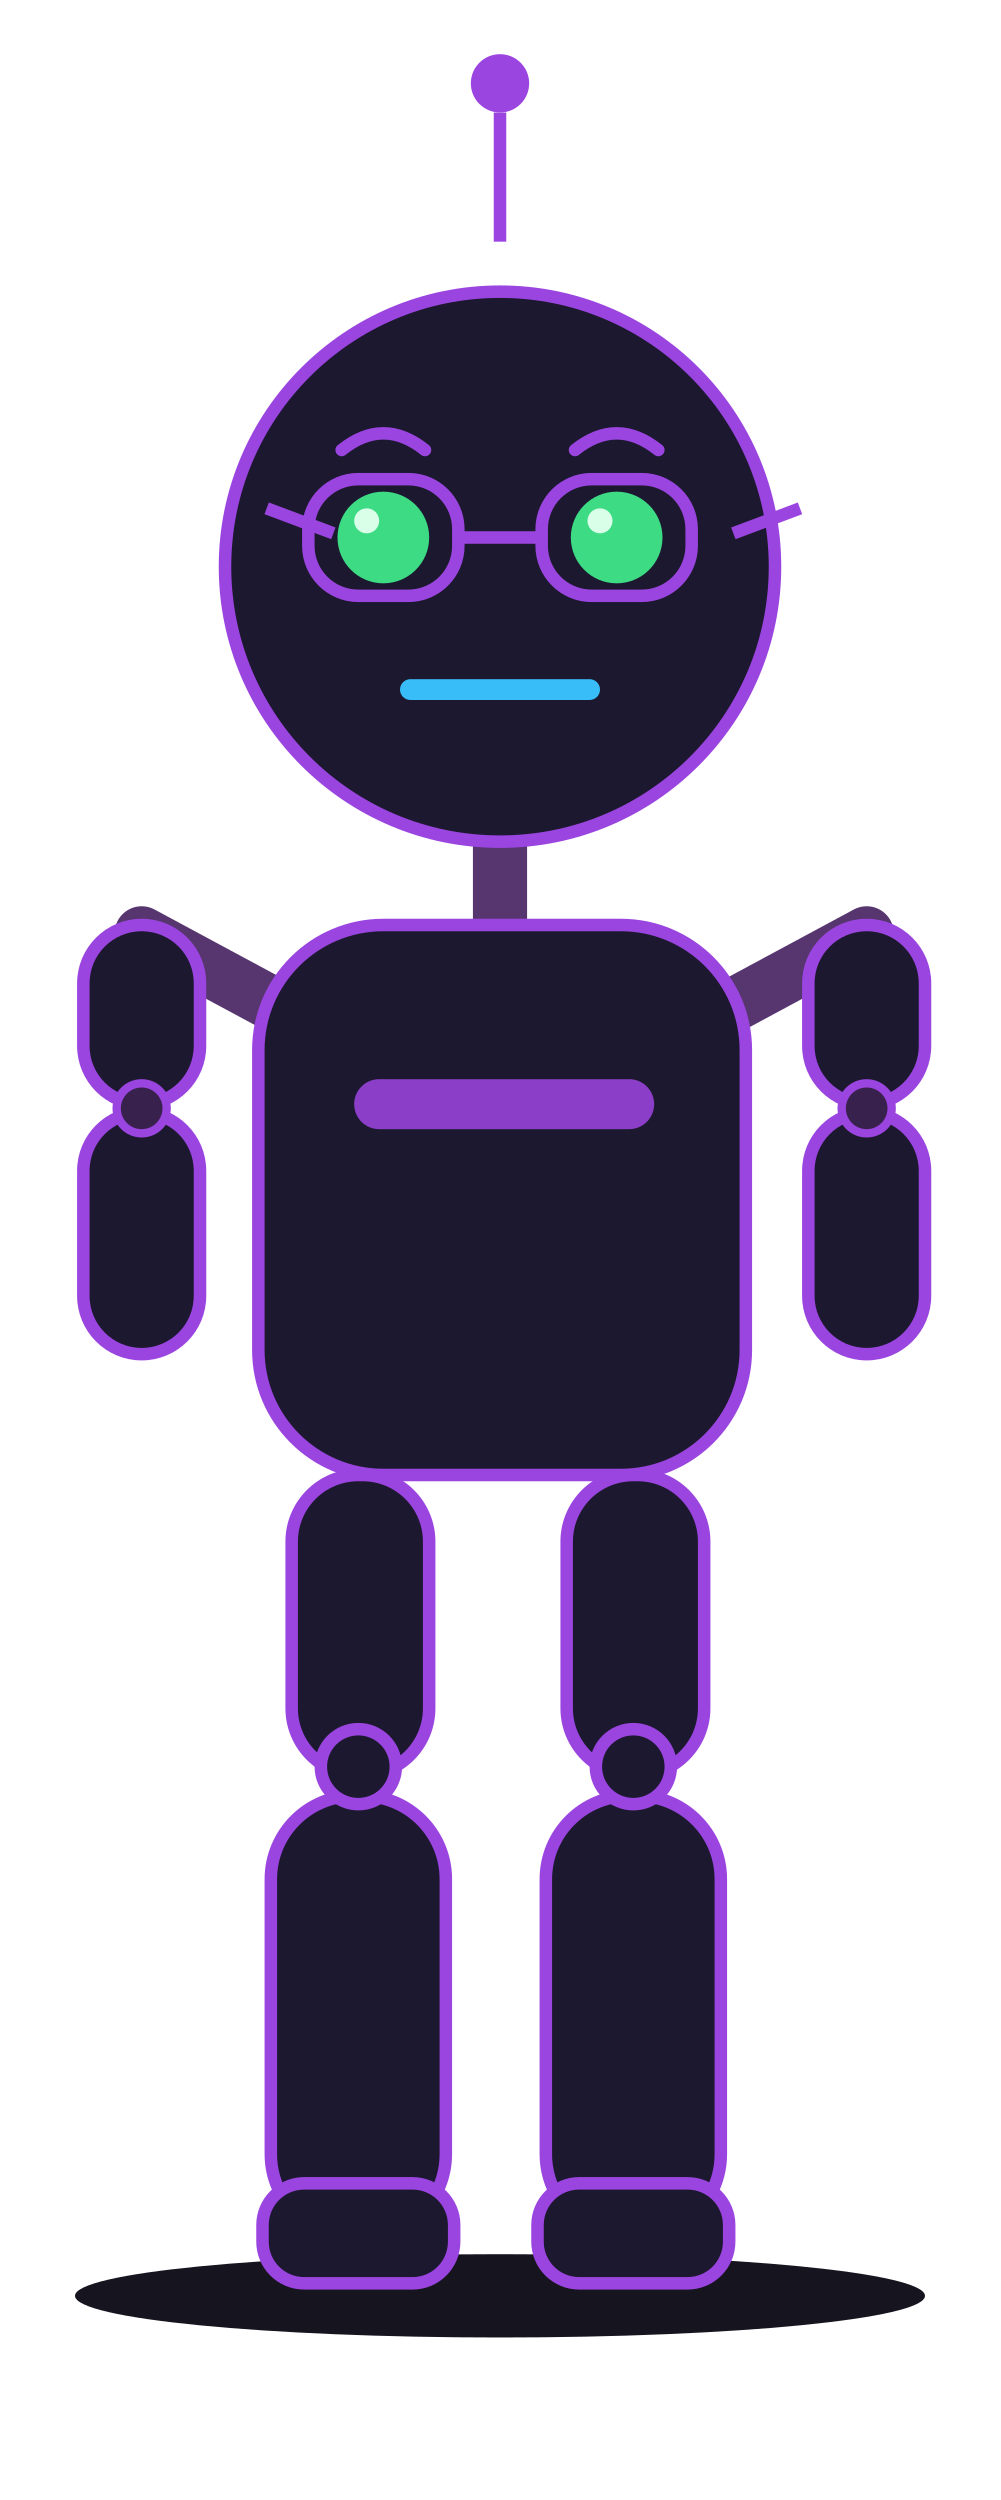
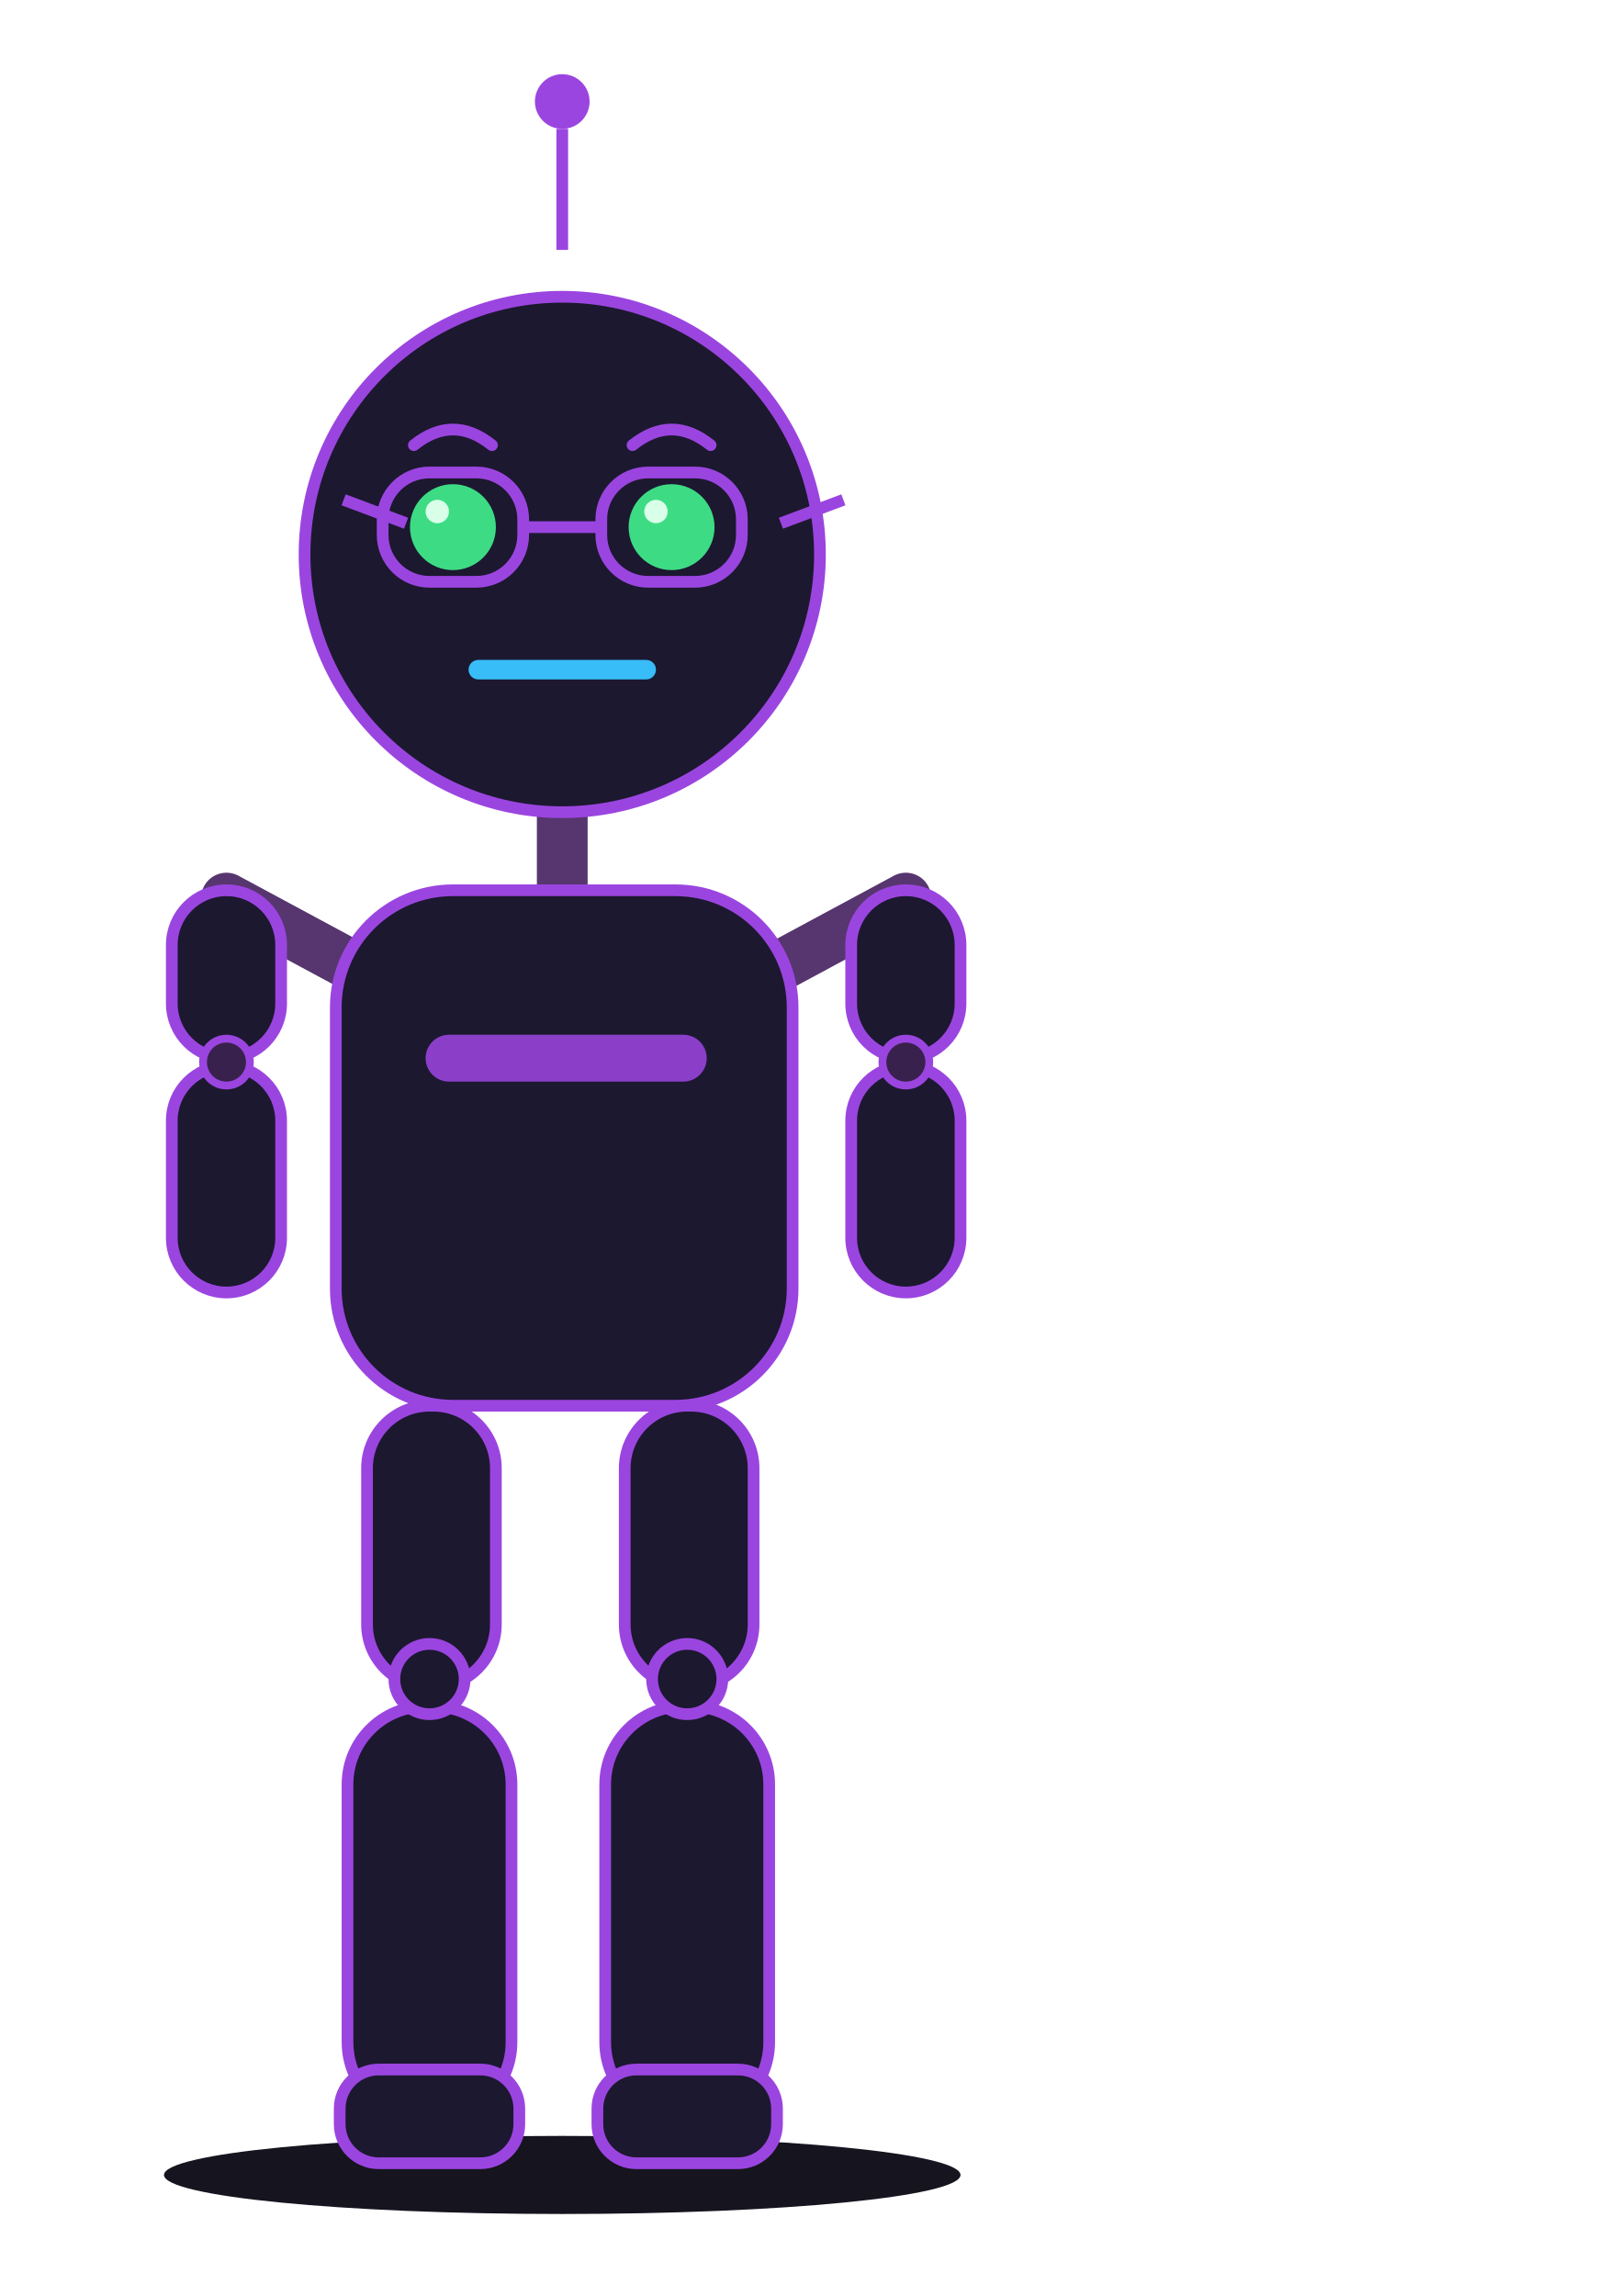
- <svg xmlns="http://www.w3.org/2000/svg" id="lectura-char" viewBox="0 0 240 600" role="img" aria-label="Robot Lectura">
+ <svg xmlns="http://www.w3.org/2000/svg" id="lectura-char" viewBox="-24 -6 409 588" role="img" aria-label="Robot Lectura">
  <ellipse id="robot-shadow" cx="120" cy="551" rx="102" ry="10" fill="#16141f" />
  <g id="legs" fill="#1c1830" stroke="#9b45e0" stroke-width="3">
    <rect id="robot-thigh-l" x="70" y="354" width="33" height="72" rx="16" />
    <rect id="robot-thigh-r" x="136" y="354" width="33" height="72" rx="16" />
    <rect id="robot-shin-l" x="65" y="431" width="42" height="106" rx="20" />
    <rect id="robot-shin-r" x="131" y="431" width="42" height="106" rx="20" />
    <circle id="robot-knee-l" cx="86" cy="424" r="9" />
    <circle id="robot-knee-r" cx="152" cy="424" r="9" />
    <rect id="robot-foot-l" x="63" y="524" width="46" height="24" rx="10" />
    <rect id="robot-foot-r" x="129" y="524" width="46" height="24" rx="10" />
  </g>
  <g id="robot-trunk">
    <path d="M34 224 73 245 M169 245 208 224 M120 194v41" fill="none" stroke="#57356f" stroke-width="13" stroke-linecap="round" />
    <g id="body">
      <rect x="62" y="222" width="117" height="132" rx="30" fill="#1c1830" stroke="#9b45e0" stroke-width="3" />
      <rect x="85" y="259" width="72" height="12" rx="6" fill="#8b3fc9" />
      <g id="head">
        <g id="robot-antenna">
          <line x1="120" y1="27" x2="120" y2="58" stroke="#9b45e0" stroke-width="3" />
          <circle cx="120" cy="20" r="7" fill="#9b45e0" />
        </g>
        <circle cx="120" cy="136" r="66" fill="#1c1830" stroke="#9b45e0" stroke-width="3" />
        <line x1="64" y1="122" x2="80" y2="128" stroke="#9b45e0" stroke-width="3" />
        <line x1="176" y1="128" x2="192" y2="122" stroke="#9b45e0" stroke-width="3" />
        <rect x="74" y="115" width="36" height="28" rx="12" fill="none" stroke="#9b45e0" stroke-width="3" />
        <rect x="130" y="115" width="36" height="28" rx="12" fill="none" stroke="#9b45e0" stroke-width="3" />
        <line x1="110" y1="129" x2="130" y2="129" stroke="#9b45e0" stroke-width="3" />
        <path id="brow-l" d="M82 108 Q92 100 102 108" fill="none" stroke="#9b45e0" stroke-width="3" stroke-linecap="round" />
        <path id="brow-r" d="M138 108 Q148 100 158 108" fill="none" stroke="#9b45e0" stroke-width="3" stroke-linecap="round" />
        <circle id="eye-l" cx="92" cy="129" r="11" fill="#3ddc84" />
        <circle id="eye-r" cx="148" cy="129" r="11" fill="#3ddc84" />
        <circle cx="88" cy="125" r="3" fill="#d9ffe9" />
        <circle cx="144" cy="125" r="3" fill="#d9ffe9" />
        <rect id="mouth" x="96" y="163" width="48" height="5" rx="2.5" fill="#38bdf8" />
      </g>
    </g>
    <g id="arm-l" fill="#1c1830" stroke="#9b45e0" stroke-width="3">
      <rect x="20" y="222" width="28" height="43" rx="14" />
      <g id="forearm-l">
        <rect x="20" y="267" width="28" height="58" rx="14" />
      </g>
      <circle cx="34" cy="266" r="6" fill="#39214d" stroke-width="2" />
    </g>
    <g id="arm-r" fill="#1c1830" stroke="#9b45e0" stroke-width="3">
      <rect x="194" y="222" width="28" height="43" rx="14" />
      <g id="forearm-r">
        <rect x="194" y="267" width="28" height="58" rx="14" />
      </g>
      <circle cx="208" cy="266" r="6" fill="#39214d" stroke-width="2" />
    </g>
  </g>
  <g id="robot-clock" display="none">
    <rect x="245" y="131" width="128" height="59" rx="12" fill="#21162f" stroke="#8061a0" stroke-width="2" />
    <circle cx="308" cy="154" r="2.8" fill="#83edbd" />
    <circle cx="308" cy="166" r="2.8" fill="#83edbd" />
    <g id="robot-clock-digits" fill="none" stroke="#83edbd" stroke-width="4.2" stroke-linecap="round" />
  </g>
</svg>
